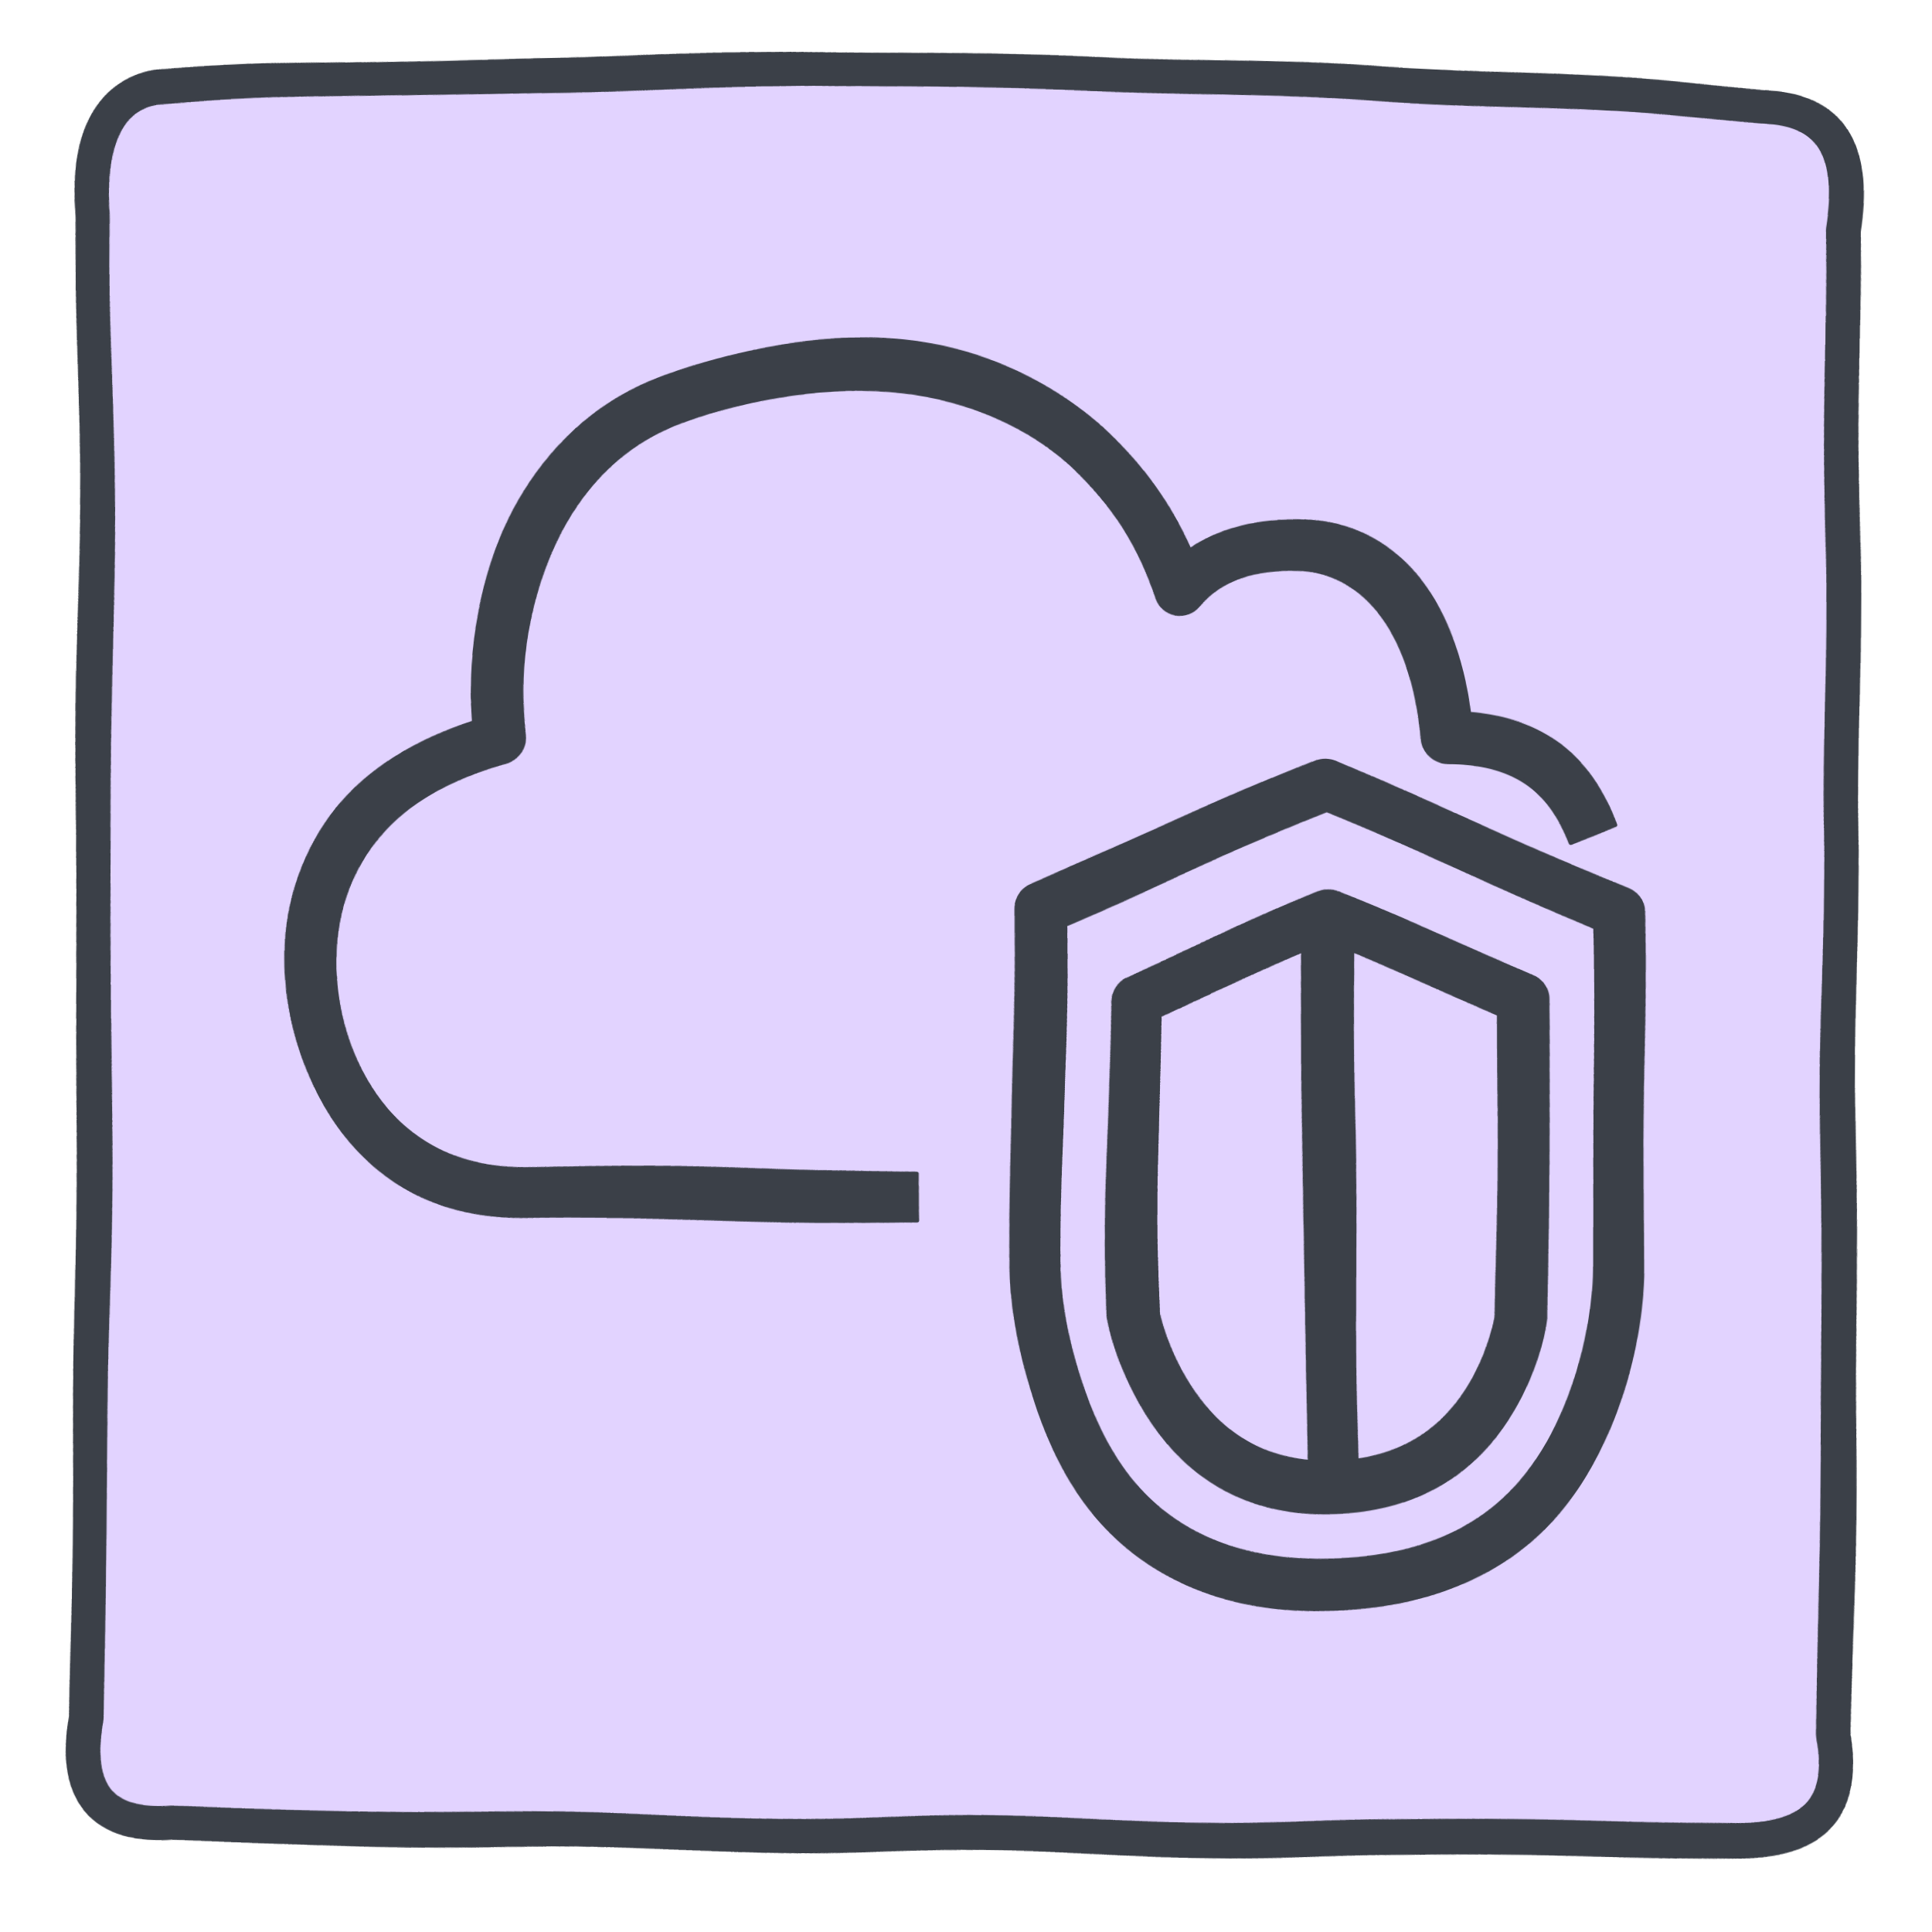
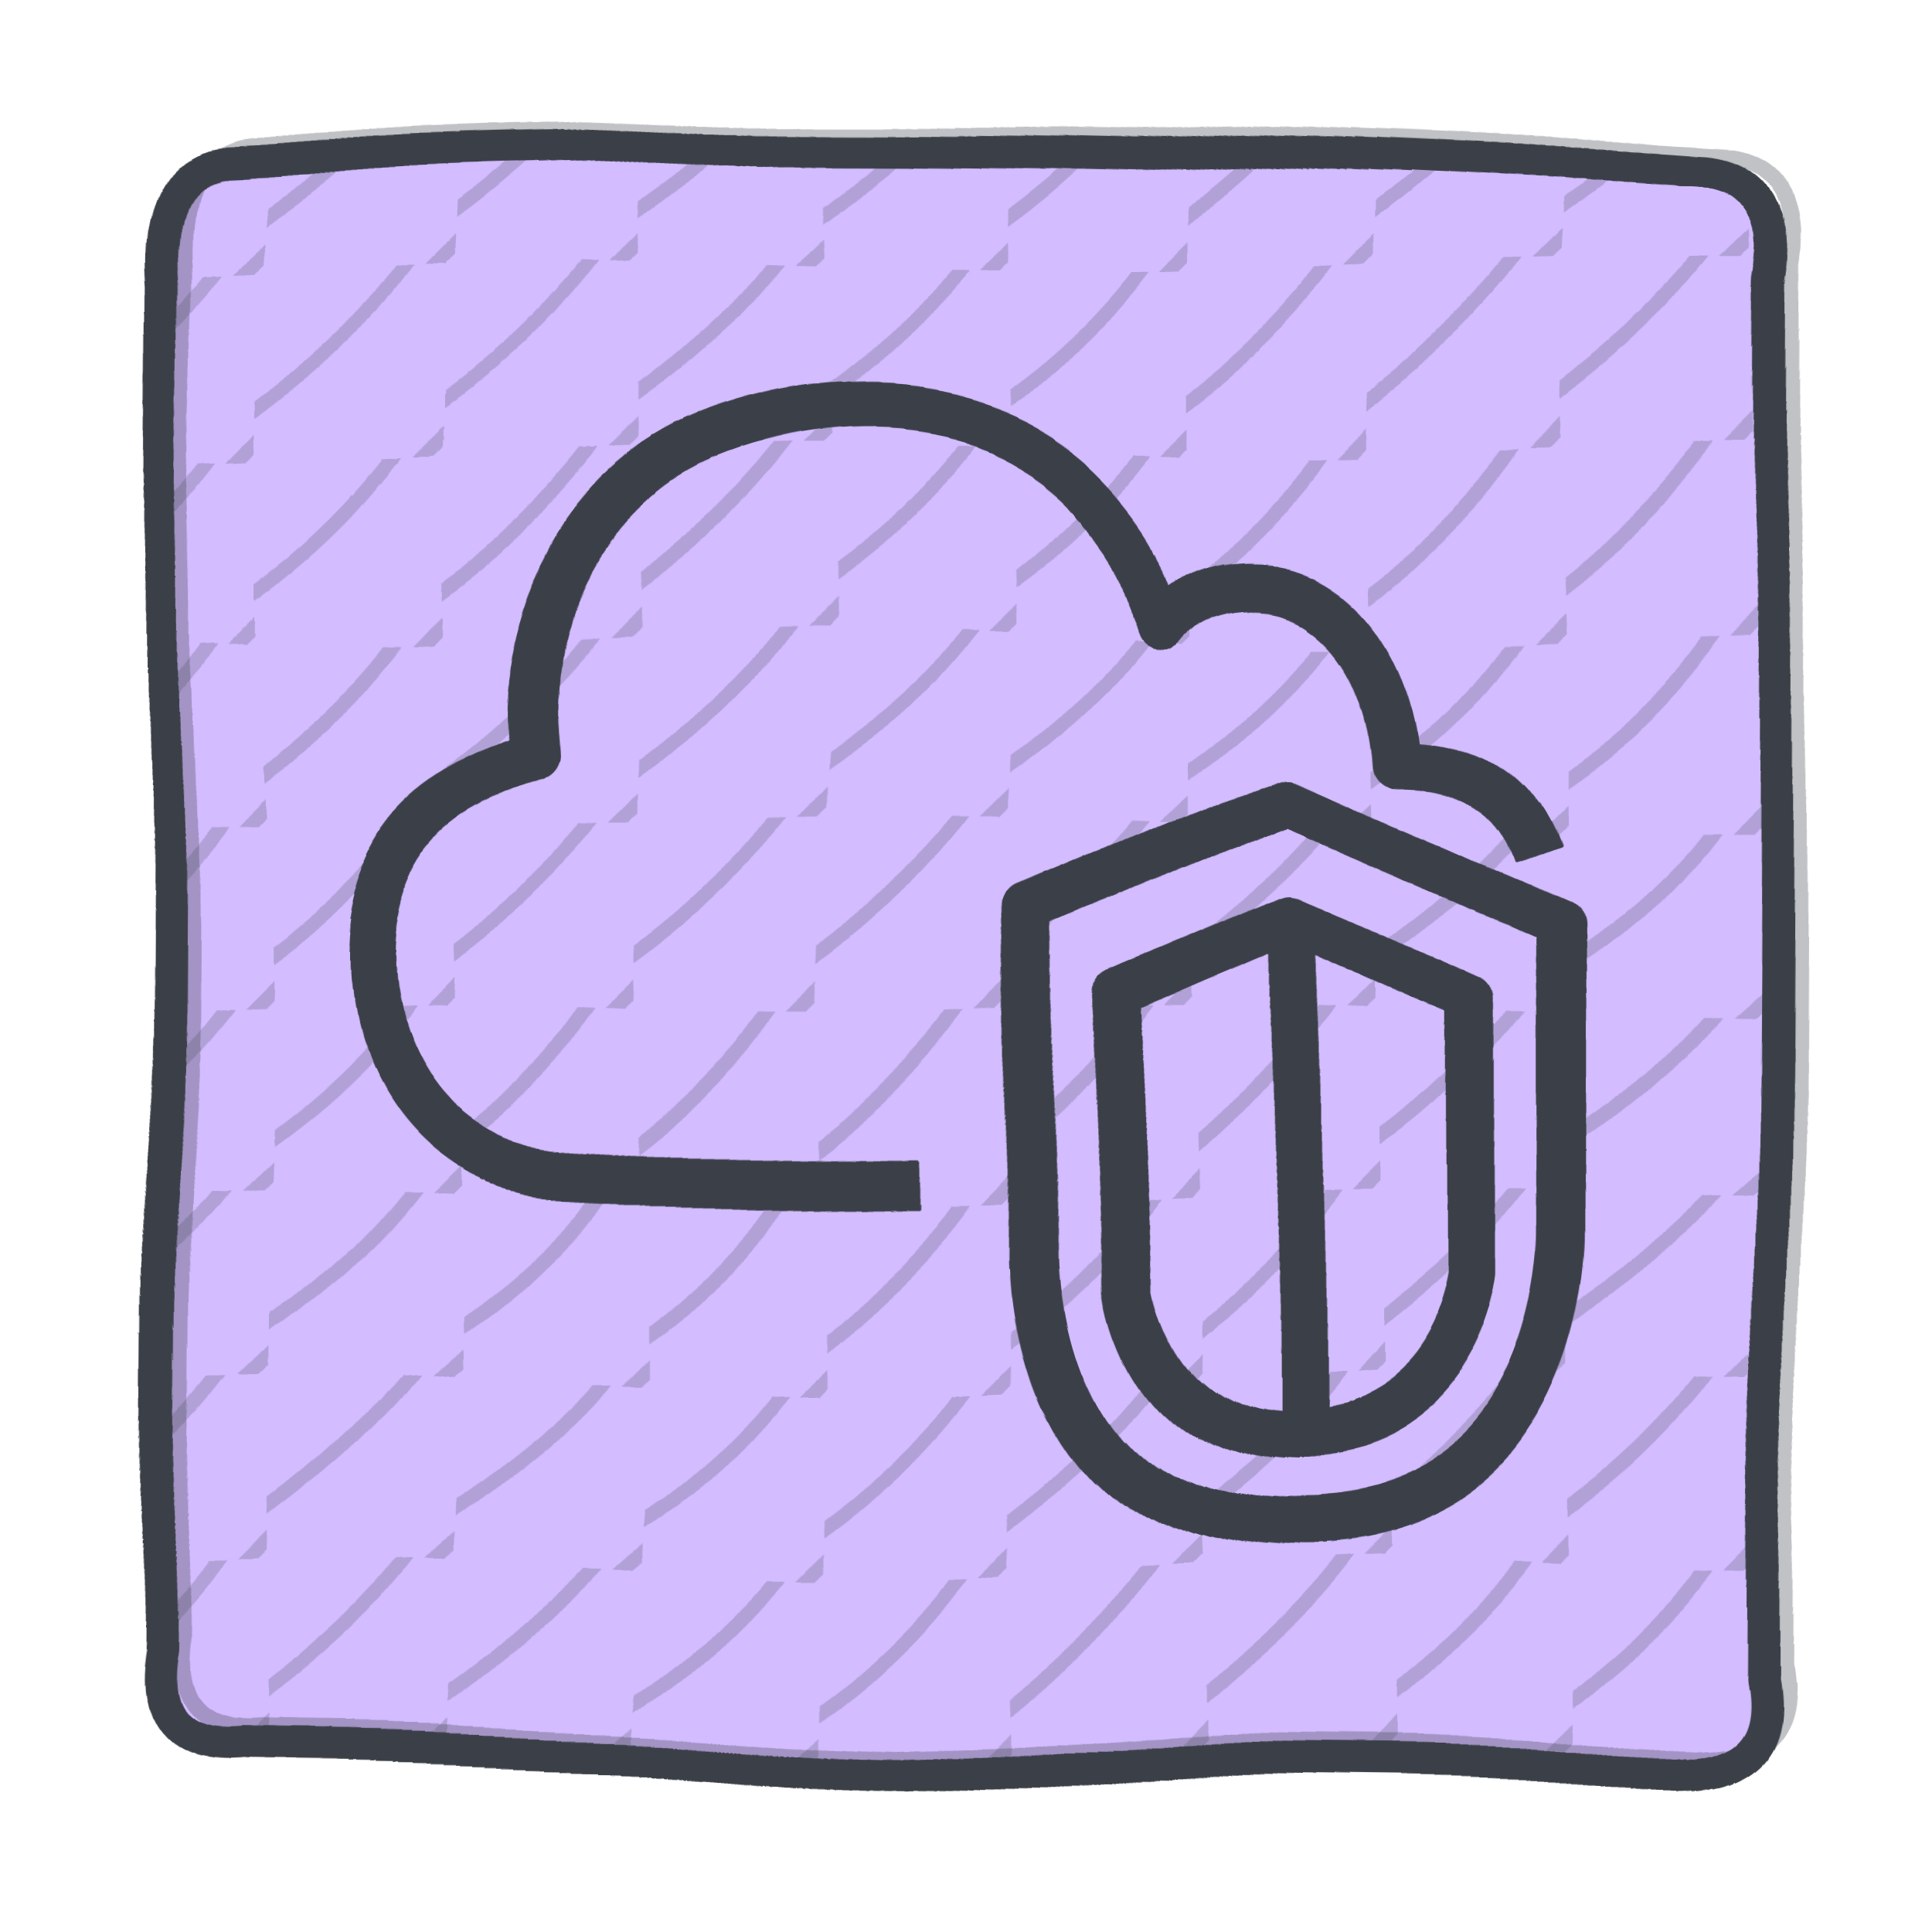
- <svg xmlns="http://www.w3.org/2000/svg" width="40px" height="40px" viewBox="0 0 40 40" version="1.1">
+ <svg xmlns="http://www.w3.org/2000/svg" viewBox="-1.8 -1.8 43.6 43.6" version="1.1">
  <defs>
+     <pattern id="pencil-hatch" patternUnits="userSpaceOnUse" width="4.2" height="4.2">
+       <path d="M-0.84 3.57Q1.89 1.806 3.57 -0.63M3.15 4.83L4.83 3.15" fill="none" stroke="#3b4048" stroke-width="0.32" stroke-linecap="round" />
+     </pattern>
    <filter id="pencil" x="-5%" y="-5%" width="110%" height="110%">
-       <feTurbulence type="fractalNoise" baseFrequency="0.175" numOctaves="1" seed="12" result="grain" />
-       <feDisplacementMap in="SourceGraphic" in2="grain" scale="0.4" xChannelSelector="R" yChannelSelector="G" />
+       <feTurbulence type="fractalNoise" baseFrequency="0.087" numOctaves="1" seed="12" result="grain" />
+       <feDisplacementMap in="SourceGraphic" in2="grain" scale="1.4" xChannelSelector="R" yChannelSelector="G" />
    </filter>
  </defs>
  <g filter="url(#pencil)">
    <g id="Icon-Architecture-Group/32/Virtual-private-cloud-VPC_32" stroke="none" stroke-width="1" fill="none" fill-rule="evenodd">
-       <path d="M3.2 1.8Q20.0 1.0 36.8 2.2Q38.6 2.4 38.2 4.8L38.0 36.0Q38.4 38.2 36.0 38.2L3.6 37.8Q1.4 38.0 1.8 35.6L2.0 4.4Q1.8 2.0 3.2 1.8Z" fill="#e2d3ff" stroke="#3b4048" stroke-width="0.72" stroke-linejoin="round" stroke-linecap="round" />
+       <path d="M3.2 1.8Q20.0 1.0 36.8 2.2Q38.6 2.4 38.2 4.8L38.0 36.0Q38.4 38.2 36.0 38.2L3.6 37.8Q1.4 38.0 1.8 35.6L2.0 4.4Q1.8 2.0 3.2 1.8Z" fill="#d3bcff" stroke="#3b4048" stroke-width="0.72" stroke-linejoin="round" stroke-linecap="round" />
+       <path d="M3.2 1.8Q20.0 1.0 36.8 2.2Q38.6 2.4 38.2 4.8L38.0 36.0Q38.4 38.2 36.0 38.2L3.6 37.8Q1.4 38.0 1.8 35.6L2.0 4.4Q1.8 2.0 3.2 1.8Z" fill="url(#pencil-hatch)" stroke="none" stroke-width="0.72" stroke-linejoin="round" stroke-linecap="round" opacity=".22" />
+       <path d="M3.2 1.8Q20.0 1.0 36.8 2.2Q38.6 2.4 38.2 4.8L38.0 36.0Q38.4 38.2 36.0 38.2L3.6 37.8Q1.4 38.0 1.8 35.6L2.0 4.4Q1.8 2.0 3.2 1.8Z" fill="none" stroke="#3b4048" stroke-width="0.36" stroke-linejoin="round" stroke-linecap="round" opacity=".32" transform=" translate(0.48 -0.36)" />
      <path d="M30.971,21.029 L28.027,19.766 L28.027,30.255 C30.572,29.903 30.959,27.287 30.975,27.168 L30.971,21.029 Z M27.027,30.269 L27.027,19.759 L23.992,21.032 L23.992,27.233 C24.005,27.287 24.437,30 27.027,30.269 L27.027,30.269 Z M27.333,18.547 C27.457,18.494 27.599,18.495 27.724,18.548 L31.668,20.24 C31.852,20.319 31.971,20.499 31.971,20.699 L31.971,27.233 C31.788,28.68 30.614,31.296 27.444,31.296 C24.369,31.296 23.19,28.684 22.996,27.302 L22.992,20.699 C22.992,20.498 23.113,20.316 23.298,20.238 L27.333,18.547 Z M32.983,19.184 L27.522,16.778 L21.992,19.105 L21.992,26.233 C21.991,26.275 21.938,29.101 23.649,30.856 C24.566,31.797 25.843,32.275 27.444,32.275 C29.046,32.275 30.331,31.796 31.263,30.853 C32.998,29.095 32.983,26.268 32.983,26.24 L32.983,19.184 Z M31.98,31.55 C30.853,32.694 29.326,33.275 27.444,33.275 C25.56,33.275 24.04,32.694 22.927,31.548 C20.922,29.485 20.988,26.351 20.992,26.219 L20.992,18.773 C20.992,18.572 21.112,18.39 21.297,18.312 L27.332,15.772 C27.459,15.72 27.603,15.719 27.728,15.776 L33.684,18.401 C33.866,18.481 33.983,18.66 33.983,18.858 L33.983,26.233 C33.985,26.358 34.01,29.488 31.98,31.55 L31.98,31.55 Z M10.992,24.236 L18.992,24.236 L18.992,25.236 L10.992,25.236 C8.181,25.236 6.181,23.22 6.013,20.22 C6.001,20.109 6,19.975 6,19.841 C6,17.332 7.318,15.618 9.817,14.862 C9.798,14.635 9.785,14.396 9.785,14.215 C9.785,11.299 11.362,8.77 13.802,7.77 C17.1,6.422 20.844,6.876 22.908,8.874 C23.653,9.598 24.232,10.416 24.668,11.359 C25.277,10.909 26.068,10.698 27.017,10.745 C28.797,10.835 30.166,12.458 30.45,14.752 C31.948,14.876 32.935,15.635 33.46,17.06 L32.523,17.406 C32.095,16.249 31.315,15.733 29.992,15.733 C29.727,15.733 29.508,15.527 29.492,15.263 C29.354,12.925 28.086,11.8 26.966,11.744 C26.021,11.691 25.321,11.963 24.887,12.535 C24.776,12.68 24.602,12.752 24.414,12.728 C24.234,12.7 24.082,12.577 24.019,12.405 C23.615,11.302 23.024,10.382 22.212,9.591 C20.424,7.861 17.122,7.492 14.181,8.696 C12.118,9.541 10.785,11.707 10.785,14.215 C10.785,14.488 10.82,14.911 10.851,15.174 C10.881,15.425 10.72,15.658 10.475,15.718 C8.169,16.29 7,17.677 7,19.841 C7,19.942 6.999,20.042 7.009,20.143 C7.15,22.638 8.712,24.236 10.992,24.236 L10.992,24.236 Z" id="Fill-1" fill="#3b4048" stroke="#3b4048" stroke-width="0.08" stroke-linejoin="round" stroke-linecap="round" />
    </g>
  </g>
</svg>
